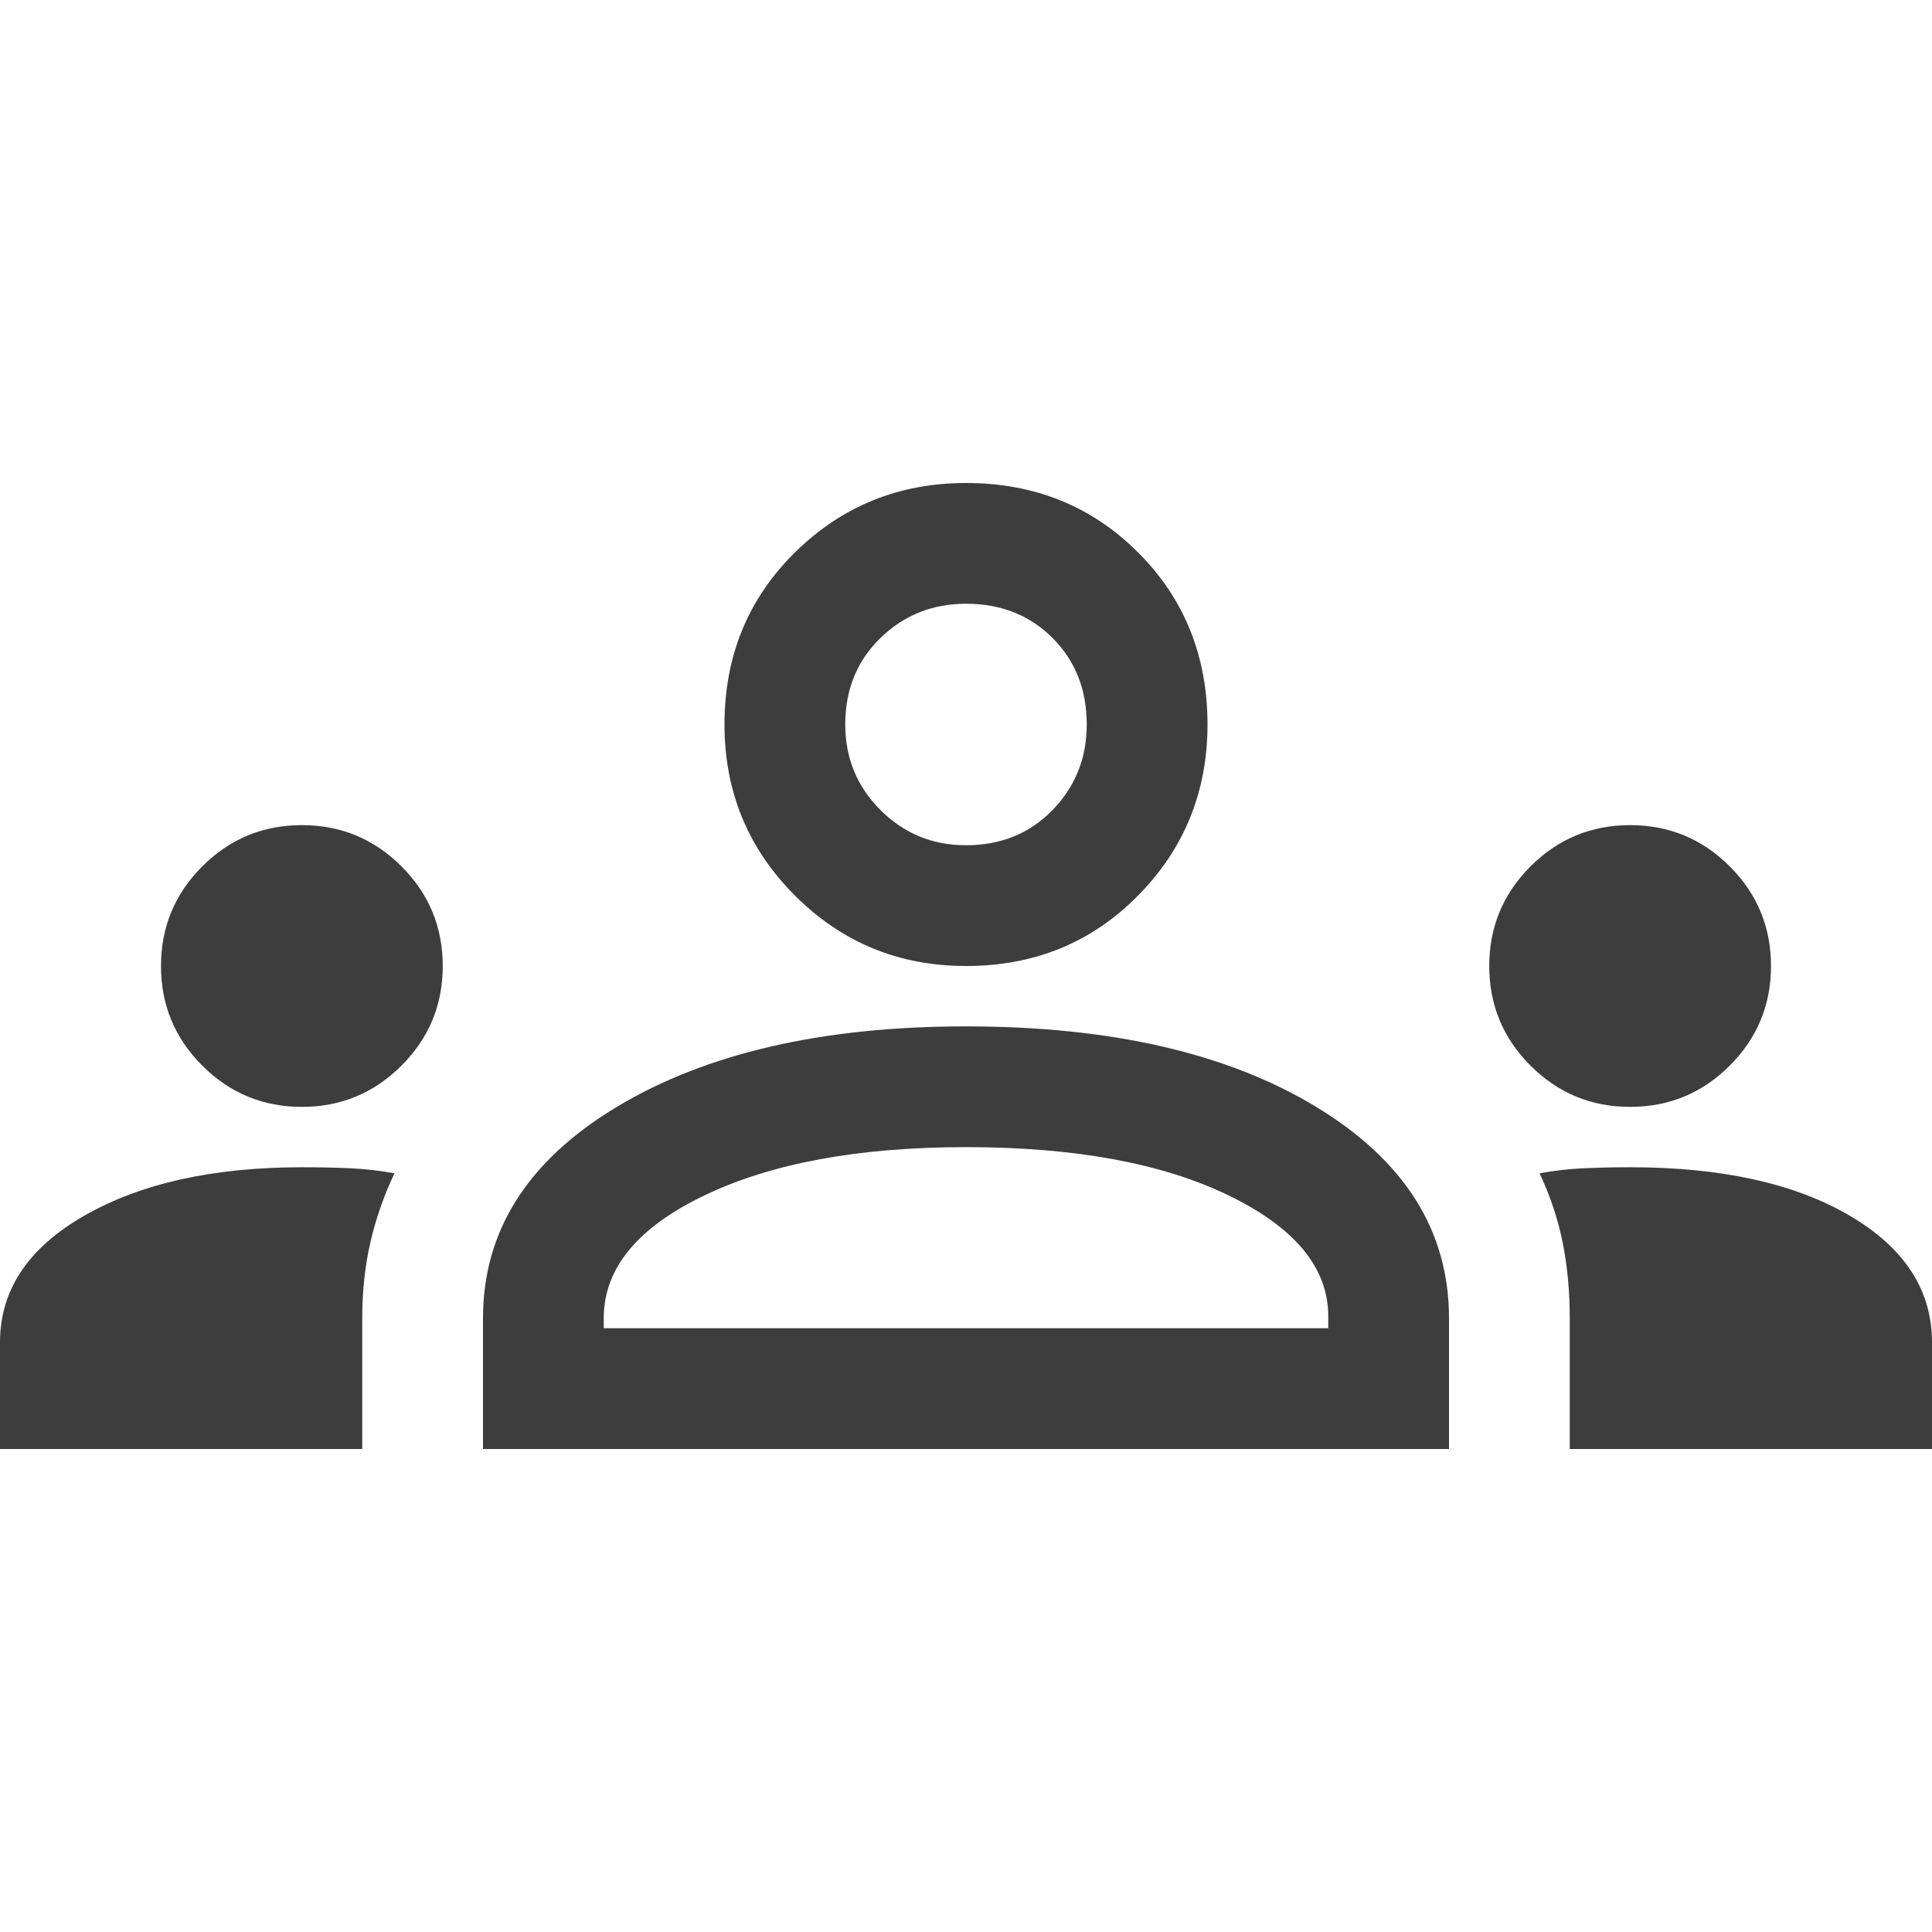
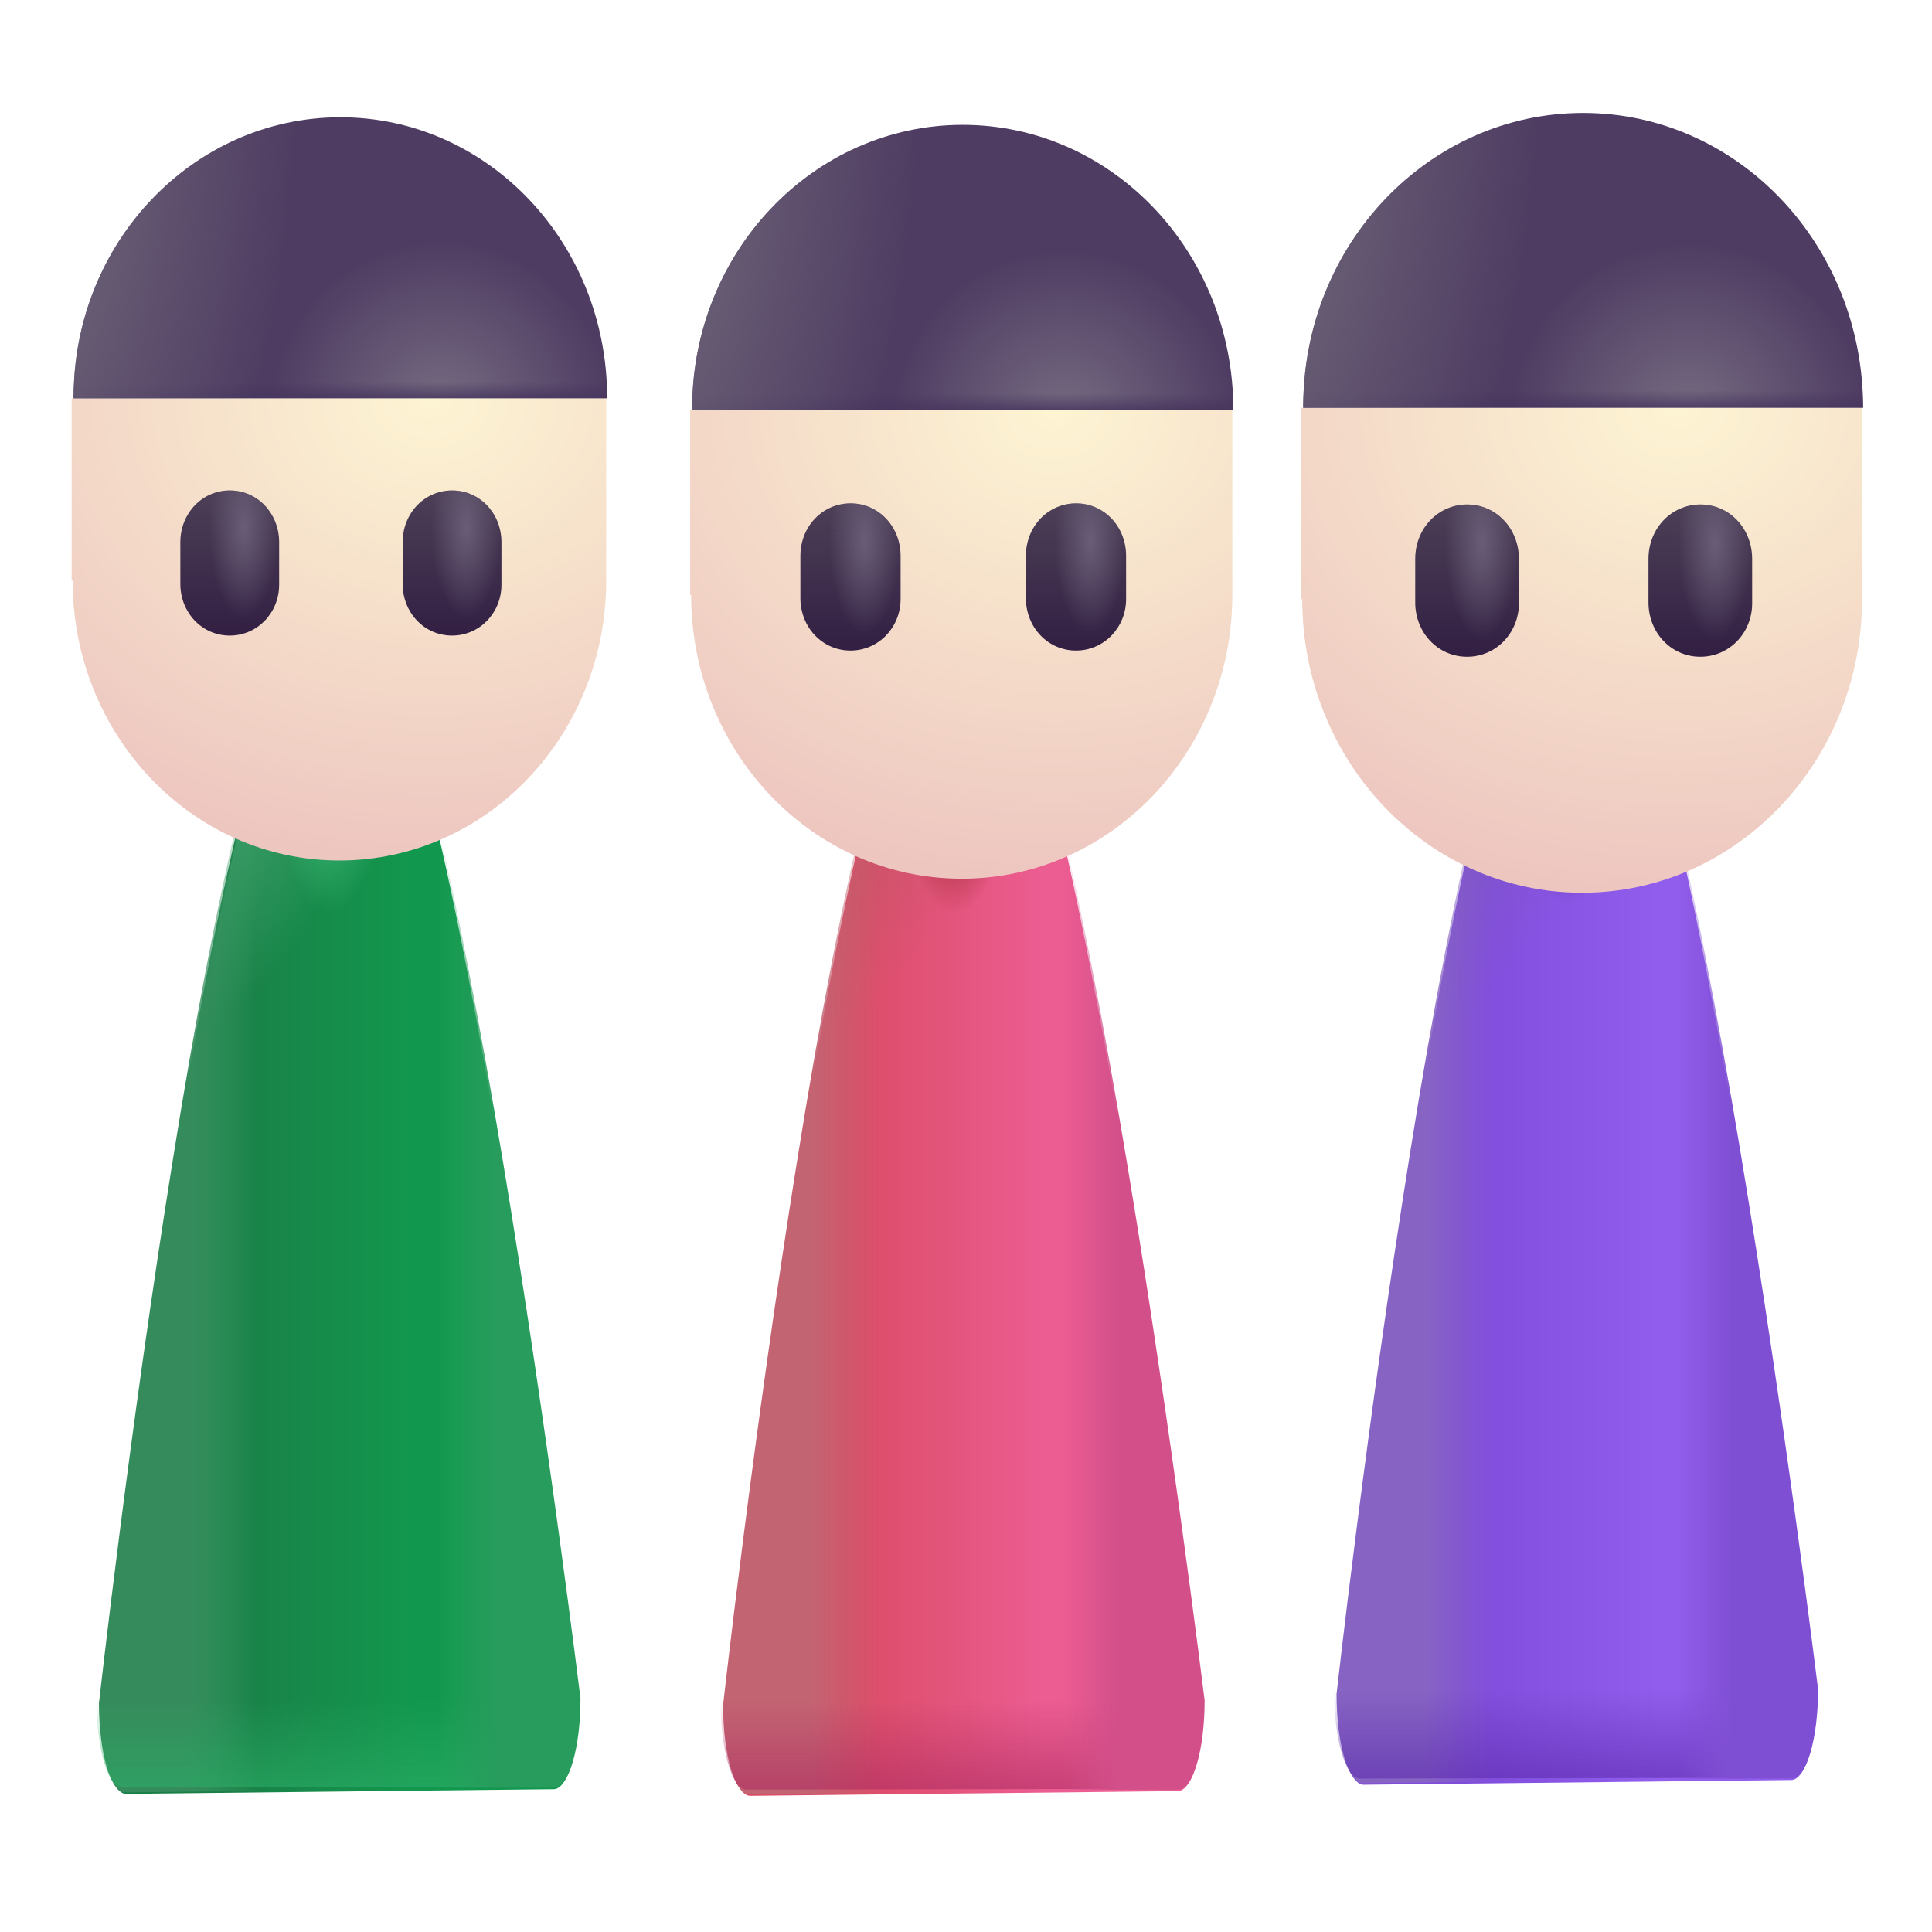
- <svg xmlns="http://www.w3.org/2000/svg" height="48" width="48" fill="#3D3D3D">
-   <path d="M0 36v-2.65q0-1.95 2.1-3.15T7.5 29q.65 0 1.2.025.55.025 1.1.125-.4.85-.6 1.725-.2.875-.2 1.875V36Zm12 0v-3.25q0-3.25 3.325-5.25t8.675-2q5.4 0 8.7 2 3.3 2 3.3 5.25V36Zm27 0v-3.25q0-1-.175-1.875t-.575-1.725q.55-.1 1.1-.125Q39.9 29 40.5 29q3.4 0 5.45 1.2Q48 31.4 48 33.35V36Zm-15-7.5q-4 0-6.5 1.2T15 32.75V33h18v-.3q0-1.8-2.475-3T24 28.5Zm-16.5-1q-1.45 0-2.475-1.025Q4 25.45 4 24q0-1.45 1.025-2.475Q6.05 20.5 7.5 20.5q1.45 0 2.475 1.025Q11 22.55 11 24q0 1.45-1.025 2.475Q8.95 27.5 7.5 27.5Zm33 0q-1.45 0-2.475-1.025Q37 25.45 37 24q0-1.45 1.025-2.475Q39.05 20.5 40.5 20.5q1.45 0 2.475 1.025Q44 22.55 44 24q0 1.45-1.025 2.475Q41.95 27.5 40.5 27.5ZM24 24q-2.5 0-4.25-1.75T18 18q0-2.55 1.75-4.275Q21.5 12 24 12q2.55 0 4.275 1.725Q30 15.45 30 18q0 2.5-1.725 4.25T24 24Zm0-9q-1.25 0-2.125.85T21 18q0 1.25.875 2.125T24 21q1.3 0 2.15-.875Q27 19.25 27 18q0-1.3-.85-2.15Q25.3 15 24 15Zm0 18Zm0-15Z" />
+ <svg xmlns="http://www.w3.org/2000/svg" width="100%" height="100%" viewBox="0 0 32 32" version="1.1" style="fill-rule:evenodd;clip-rule:evenodd;stroke-linejoin:round;stroke-miterlimit:2;">
+   <g transform="matrix(1,0,0,1,2.46797,-0.143789)">
+     <g transform="matrix(0.404933,0,0,1.39337,14.6393,-8.9348)">
+       <path d="M22.83,13.77L21.7,13.77C17.425,13.854 12.472,26.671 12.472,26.671C12.472,27.251 12.942,27.731 13.532,27.731L31.024,27.675C31.604,27.675 32.084,27.205 32.084,26.615C32.084,26.615 26.657,13.872 22.83,13.77Z" style="fill:url(#_Linear1);fill-rule:nonzero;" />
+       <path d="M22.83,13.77L21.7,13.77C17.715,13.686 12.472,26.662 12.472,26.662C12.472,27.242 12.942,27.722 13.532,27.722L31.048,27.629C31.628,27.629 32.108,27.159 32.108,26.569C32.108,26.569 26.287,13.854 22.83,13.77Z" style="fill:url(#_Radial2);fill-rule:nonzero;" />
+       <path d="M22.83,13.77L21.7,13.77C17.398,13.705 12.422,26.653 12.422,26.653C12.422,27.233 12.892,27.713 13.482,27.713L30.995,27.657C31.575,27.657 32.055,27.187 32.055,26.597C32.055,26.597 26.815,13.835 22.83,13.77Z" style="fill:url(#_Linear3);fill-rule:nonzero;" />
+       <path d="M22.83,13.77L21.7,13.77C18.85,13.77 16.54,16.08 16.54,18.93L16.54,26.69C16.54,27.27 17.01,27.75 17.6,27.75L26.93,27.75C27.51,27.75 27.99,27.28 27.99,26.69L27.99,18.93C27.99,16.08 25.68,13.77 22.83,13.77Z" style="fill:url(#_Radial4);fill-rule:nonzero;" />
+       <path d="M22.83,13.77L21.7,13.77C17.689,13.779 12.316,26.597 12.316,26.597C12.316,27.177 12.786,27.657 13.376,27.657L30.919,27.648C31.499,27.648 31.979,27.178 31.979,26.588C31.979,26.588 26.577,13.817 22.83,13.77Z" style="fill:url(#_Linear5);fill-rule:nonzero;" />
+       <path d="M22.83,13.77L21.7,13.77C17.636,13.789 12.422,26.606 12.422,26.606C12.422,27.186 12.892,27.666 13.482,27.666L31.059,27.657C31.639,27.657 32.119,27.187 32.119,26.597C32.119,26.597 26.762,13.854 22.83,13.77Z" style="fill:url(#_Linear6);fill-rule:nonzero;" />
+     </g>
+     <g transform="matrix(1.5443,0,0,1.62017,-12.2921,-5.76418)">
+       <g transform="matrix(1.1119,0,0,1.1119,-1.40926,-5.58414)">
+         <path d="M19.55,13.81C19.55,15.3 20.76,16.51 22.25,16.51C23.74,16.51 24.95,15.3 24.95,13.81L24.95,12.05L19.54,12.05L19.54,13.81L19.55,13.81Z" style="fill:url(#_Radial7);fill-rule:nonzero;" />
+       </g>
+       <g transform="matrix(1.1119,0,0,1.1119,-1.40926,-5.58414)">
+         <path d="M24.96,12.05C24.96,10.55 23.75,9.34 22.26,9.34C20.77,9.34 19.56,10.55 19.56,12.04L19.56,12.05L24.96,12.05Z" style="fill:url(#_Radial8);fill-rule:nonzero;" />
+       </g>
+       <g transform="matrix(1.1119,0,0,1.1119,-1.40926,-5.58414)">
+         <path d="M24.96,12.05C24.96,10.55 23.75,9.34 22.26,9.34C20.77,9.34 19.56,10.55 19.56,12.04L19.56,12.05L24.96,12.05Z" style="fill:url(#_Linear9);fill-rule:nonzero;" />
+       </g>
+       <g transform="matrix(1.1119,0,0,1.1119,-1.40926,-5.58414)">
+         <path d="M24.96,12.05C24.96,10.55 23.75,9.34 22.26,9.34C20.77,9.34 19.56,10.55 19.56,12.04L19.56,12.05L24.96,12.05Z" style="fill:url(#_Radial10);fill-rule:nonzero;" />
+       </g>
+       <g transform="matrix(1.1119,0,0,1.1119,-1.40926,-5.58414)">
+         <path d="M21.14,14.34C20.86,14.34 20.64,14.12 20.64,13.84L20.64,13.44C20.64,13.16 20.86,12.94 21.14,12.94C21.42,12.94 21.64,13.16 21.64,13.44L21.64,13.85C21.64,14.12 21.42,14.34 21.14,14.34Z" style="fill:url(#_Linear11);fill-rule:nonzero;" />
+       </g>
+       <g transform="matrix(1.1119,0,0,1.1119,-1.40926,-5.58414)">
+         <path d="M21.14,14.34C20.86,14.34 20.64,14.12 20.64,13.84L20.64,13.44C20.64,13.16 20.86,12.94 21.14,12.94C21.42,12.94 21.64,13.16 21.64,13.44L21.64,13.85C21.64,14.12 21.42,14.34 21.14,14.34Z" style="fill:url(#_Radial12);fill-rule:nonzero;" />
+       </g>
+       <g transform="matrix(1.1119,0,0,1.1119,-1.40926,-5.58414)">
+         <path d="M23.39,14.34C23.11,14.34 22.89,14.12 22.89,13.84L22.89,13.44C22.89,13.16 23.11,12.94 23.39,12.94C23.67,12.94 23.89,13.16 23.89,13.44L23.89,13.85C23.89,14.12 23.67,14.34 23.39,14.34Z" style="fill:url(#_Linear13);fill-rule:nonzero;" />
+       </g>
+       <g transform="matrix(1.1119,0,0,1.1119,-1.40926,-5.58414)">
+         <path d="M23.39,14.34C23.11,14.34 22.89,14.12 22.89,13.84L22.89,13.44C22.89,13.16 23.11,12.94 23.39,12.94C23.67,12.94 23.89,13.16 23.89,13.44L23.89,13.85C23.89,14.12 23.67,14.34 23.39,14.34Z" style="fill:url(#_Radial14);fill-rule:nonzero;" />
+       </g>
+     </g>
+   </g>
+   <g transform="matrix(1,0,0,1,-7.62616,0.0133513)">
+     <g transform="matrix(0.404933,0,0,1.39337,14.5725,-8.90807)">
+       <path d="M22.83,13.77L21.7,13.77C17.425,13.854 12.472,26.671 12.472,26.671C12.472,27.251 12.942,27.731 13.532,27.731L31.024,27.675C31.604,27.675 32.084,27.205 32.084,26.615C32.084,26.615 26.657,13.872 22.83,13.77Z" style="fill:url(#_Linear15);fill-rule:nonzero;" />
+       <path d="M22.83,13.77L21.7,13.77C17.715,13.686 12.472,26.662 12.472,26.662C12.472,27.242 12.942,27.722 13.532,27.722L31.048,27.629C31.628,27.629 32.108,27.159 32.108,26.569C32.108,26.569 26.287,13.854 22.83,13.77Z" style="fill:url(#_Radial16);fill-rule:nonzero;" />
+       <path d="M22.83,13.77L21.7,13.77C17.398,13.705 12.422,26.653 12.422,26.653C12.422,27.233 12.892,27.713 13.482,27.713L30.995,27.657C31.575,27.657 32.055,27.187 32.055,26.597C32.055,26.597 26.815,13.835 22.83,13.77Z" style="fill:url(#_Linear17);fill-rule:nonzero;" />
+       <path d="M22.83,13.77L21.7,13.77C18.85,13.77 16.54,16.08 16.54,18.93L16.54,26.69C16.54,27.27 17.01,27.75 17.6,27.75L26.93,27.75C27.51,27.75 27.99,27.28 27.99,26.69L27.99,18.93C27.99,16.08 25.68,13.77 22.83,13.77Z" style="fill:url(#_Radial18);fill-rule:nonzero;" />
+       <path d="M22.83,13.77L21.7,13.77C17.689,13.779 12.316,26.597 12.316,26.597C12.316,27.177 12.786,27.657 13.376,27.657L30.919,27.648C31.499,27.648 31.979,27.178 31.979,26.588C31.979,26.588 26.577,13.817 22.83,13.77Z" style="fill:url(#_Linear19);fill-rule:nonzero;" />
+       <path d="M22.83,13.77L21.7,13.77C17.636,13.789 12.422,26.606 12.422,26.606C12.422,27.186 12.892,27.666 13.482,27.666L31.059,27.657C31.639,27.657 32.119,27.187 32.119,26.597C32.119,26.597 26.762,13.854 22.83,13.77Z" style="fill:url(#_Linear20);fill-rule:nonzero;" />
+     </g>
+     <g transform="matrix(1.4929,0,0,1.56624,-11.2745,-5.46517)">
+       <g transform="matrix(1.1119,0,0,1.1119,-1.40926,-5.58414)">
+         <path d="M19.55,13.81C19.55,15.3 20.76,16.51 22.25,16.51C23.74,16.51 24.95,15.3 24.95,13.81L24.95,12.05L19.54,12.05L19.54,13.81L19.55,13.81Z" style="fill:url(#_Radial21);fill-rule:nonzero;" />
+       </g>
+       <g transform="matrix(1.1119,0,0,1.1119,-1.40926,-5.58414)">
+         <path d="M24.96,12.05C24.96,10.55 23.75,9.34 22.26,9.34C20.77,9.34 19.56,10.55 19.56,12.04L19.56,12.05L24.96,12.05Z" style="fill:url(#_Radial22);fill-rule:nonzero;" />
+       </g>
+       <g transform="matrix(1.1119,0,0,1.1119,-1.40926,-5.58414)">
+         <path d="M24.96,12.05C24.96,10.55 23.75,9.34 22.26,9.34C20.77,9.34 19.56,10.55 19.56,12.04L19.56,12.05L24.96,12.05Z" style="fill:url(#_Linear23);fill-rule:nonzero;" />
+       </g>
+       <g transform="matrix(1.1119,0,0,1.1119,-1.40926,-5.58414)">
+         <path d="M24.96,12.05C24.96,10.55 23.75,9.34 22.26,9.34C20.77,9.34 19.56,10.55 19.56,12.04L19.56,12.05L24.96,12.05Z" style="fill:url(#_Radial24);fill-rule:nonzero;" />
+       </g>
+       <g transform="matrix(1.1119,0,0,1.1119,-1.40926,-5.58414)">
+         <path d="M21.14,14.34C20.86,14.34 20.64,14.12 20.64,13.84L20.64,13.44C20.64,13.16 20.86,12.94 21.14,12.94C21.42,12.94 21.64,13.16 21.64,13.44L21.64,13.85C21.64,14.12 21.42,14.34 21.14,14.34Z" style="fill:url(#_Linear25);fill-rule:nonzero;" />
+       </g>
+       <g transform="matrix(1.1119,0,0,1.1119,-1.40926,-5.58414)">
+         <path d="M21.14,14.34C20.86,14.34 20.64,14.12 20.64,13.84L20.64,13.44C20.64,13.16 20.86,12.94 21.14,12.94C21.42,12.94 21.64,13.16 21.64,13.44L21.64,13.85C21.64,14.12 21.42,14.34 21.14,14.34Z" style="fill:url(#_Radial26);fill-rule:nonzero;" />
+       </g>
+       <g transform="matrix(1.1119,0,0,1.1119,-1.40926,-5.58414)">
+         <path d="M23.39,14.34C23.11,14.34 22.89,14.12 22.89,13.84L22.89,13.44C22.89,13.16 23.11,12.94 23.39,12.94C23.67,12.94 23.89,13.16 23.89,13.44L23.89,13.85C23.89,14.12 23.67,14.34 23.39,14.34Z" style="fill:url(#_Linear27);fill-rule:nonzero;" />
+       </g>
+       <g transform="matrix(1.1119,0,0,1.1119,-1.40926,-5.58414)">
+         <path d="M23.39,14.34C23.11,14.34 22.89,14.12 22.89,13.84L22.89,13.44C22.89,13.16 23.11,12.94 23.39,12.94C23.67,12.94 23.89,13.16 23.89,13.44L23.89,13.85C23.89,14.12 23.67,14.34 23.39,14.34Z" style="fill:url(#_Radial28);fill-rule:nonzero;" />
+       </g>
+     </g>
+   </g>
+   <g transform="matrix(1,0,0,1,-17.7902,-0.0319101)">
+     <g transform="matrix(0.404933,0,0,1.39337,14.3988,-8.89471)">
+       <path d="M22.83,13.77L21.7,13.77C17.425,13.854 12.472,26.671 12.472,26.671C12.472,27.251 12.942,27.731 13.532,27.731L31.024,27.675C31.604,27.675 32.084,27.205 32.084,26.615C32.084,26.615 26.657,13.872 22.83,13.77Z" style="fill:url(#_Linear29);fill-rule:nonzero;" />
+       <path d="M22.83,13.77L21.7,13.77C17.715,13.686 12.472,26.662 12.472,26.662C12.472,27.242 12.942,27.722 13.532,27.722L31.048,27.629C31.628,27.629 32.108,27.159 32.108,26.569C32.108,26.569 26.287,13.854 22.83,13.77Z" style="fill:url(#_Radial30);fill-rule:nonzero;" />
+       <path d="M22.83,13.77L21.7,13.77C17.398,13.705 12.422,26.653 12.422,26.653C12.422,27.233 12.892,27.713 13.482,27.713L30.995,27.657C31.575,27.657 32.055,27.187 32.055,26.597C32.055,26.597 26.815,13.835 22.83,13.77Z" style="fill:url(#_Linear31);fill-rule:nonzero;" />
+       <path d="M22.83,13.77L21.7,13.77C18.85,13.77 16.54,16.08 16.54,18.93L16.54,26.69C16.54,27.27 17.01,27.75 17.6,27.75L26.93,27.75C27.51,27.75 27.99,27.28 27.99,26.69L27.99,18.93C27.99,16.08 25.68,13.77 22.83,13.77Z" style="fill:url(#_Radial32);fill-rule:nonzero;" />
+       <path d="M22.83,13.77L21.7,13.77C17.689,13.779 12.316,26.597 12.316,26.597C12.316,27.177 12.786,27.657 13.376,27.657L30.919,27.648C31.499,27.648 31.979,27.178 31.979,26.588C31.979,26.588 26.577,13.817 22.83,13.77Z" style="fill:url(#_Linear33);fill-rule:nonzero;" />
+       <path d="M22.83,13.77L21.7,13.77C17.636,13.789 12.422,26.606 12.422,26.606C12.422,27.186 12.892,27.666 13.482,27.666L31.059,27.657C31.639,27.657 32.119,27.187 32.119,26.597C32.119,26.597 26.762,13.854 22.83,13.77Z" style="fill:url(#_Linear34);fill-rule:nonzero;" />
+     </g>
+     <g transform="matrix(1.47182,0,0,1.54413,-10.9264,-5.43917)">
+       <g transform="matrix(1.1119,0,0,1.1119,-1.40926,-5.58414)">
+         <path d="M19.55,13.81C19.55,15.3 20.76,16.51 22.25,16.51C23.74,16.51 24.95,15.3 24.95,13.81L24.95,12.05L19.54,12.05L19.54,13.81L19.55,13.81Z" style="fill:url(#_Radial35);fill-rule:nonzero;" />
+       </g>
+       <g transform="matrix(1.1119,0,0,1.1119,-1.40926,-5.58414)">
+         <path d="M24.96,12.05C24.96,10.55 23.75,9.34 22.26,9.34C20.77,9.34 19.56,10.55 19.56,12.04L19.56,12.05L24.96,12.05Z" style="fill:url(#_Radial36);fill-rule:nonzero;" />
+       </g>
+       <g transform="matrix(1.1119,0,0,1.1119,-1.40926,-5.58414)">
+         <path d="M24.96,12.05C24.96,10.55 23.75,9.34 22.26,9.34C20.77,9.34 19.56,10.55 19.56,12.04L19.56,12.05L24.96,12.05Z" style="fill:url(#_Linear37);fill-rule:nonzero;" />
+       </g>
+       <g transform="matrix(1.1119,0,0,1.1119,-1.40926,-5.58414)">
+         <path d="M24.96,12.05C24.96,10.55 23.75,9.34 22.26,9.34C20.77,9.34 19.56,10.55 19.56,12.04L19.56,12.05L24.96,12.05Z" style="fill:url(#_Radial38);fill-rule:nonzero;" />
+       </g>
+       <g transform="matrix(1.1119,0,0,1.1119,-1.40926,-5.58414)">
+         <path d="M21.14,14.34C20.86,14.34 20.64,14.12 20.64,13.84L20.64,13.44C20.64,13.16 20.86,12.94 21.14,12.94C21.42,12.94 21.64,13.16 21.64,13.44L21.64,13.85C21.64,14.12 21.42,14.34 21.14,14.34Z" style="fill:url(#_Linear39);fill-rule:nonzero;" />
+       </g>
+       <g transform="matrix(1.1119,0,0,1.1119,-1.40926,-5.58414)">
+         <path d="M21.14,14.34C20.86,14.34 20.64,14.12 20.64,13.84L20.64,13.44C20.64,13.16 20.86,12.94 21.14,12.94C21.42,12.94 21.64,13.16 21.64,13.44L21.64,13.85C21.64,14.12 21.42,14.34 21.14,14.34Z" style="fill:url(#_Radial40);fill-rule:nonzero;" />
+       </g>
+       <g transform="matrix(1.1119,0,0,1.1119,-1.40926,-5.58414)">
+         <path d="M23.39,14.34C23.11,14.34 22.89,14.12 22.89,13.84L22.89,13.44C22.89,13.16 23.11,12.94 23.39,12.94C23.67,12.94 23.89,13.16 23.89,13.44L23.89,13.85C23.89,14.12 23.67,14.34 23.39,14.34Z" style="fill:url(#_Linear41);fill-rule:nonzero;" />
+       </g>
+       <g transform="matrix(1.1119,0,0,1.1119,-1.40926,-5.58414)">
+         <path d="M23.39,14.34C23.11,14.34 22.89,14.12 22.89,13.84L22.89,13.44C22.89,13.16 23.11,12.94 23.39,12.94C23.67,12.94 23.89,13.16 23.89,13.44L23.89,13.85C23.89,14.12 23.67,14.34 23.39,14.34Z" style="fill:url(#_Radial42);fill-rule:nonzero;" />
+       </g>
+     </g>
+   </g>
+   <defs>
+     <linearGradient id="_Linear1" x1="0" y1="0" x2="1" y2="0" gradientUnits="userSpaceOnUse" gradientTransform="matrix(8,0,0,8,17.5968,24.9608)">
+       <stop offset="0" style="stop-color:rgb(128,76,219);stop-opacity:1" />
+       <stop offset="1" style="stop-color:rgb(145,93,236);stop-opacity:1" />
+     </linearGradient>
+     <radialGradient id="_Radial2" cx="0" cy="0" r="1" gradientUnits="userSpaceOnUse" gradientTransform="matrix(1.58178,4.03103,-7.49501,2.94105,18.5293,13.77)">
+       <stop offset="0" style="stop-color:rgb(123,89,181);stop-opacity:1" />
+       <stop offset="1" style="stop-color:rgb(123,89,181);stop-opacity:0" />
+     </radialGradient>
+     <linearGradient id="_Linear3" x1="0" y1="0" x2="1" y2="0" gradientUnits="userSpaceOnUse" gradientTransform="matrix(2.8064,0,0,2.8064,16.0291,23.873)">
+       <stop offset="0" style="stop-color:rgb(135,100,195);stop-opacity:1" />
+       <stop offset="1" style="stop-color:rgb(135,100,195);stop-opacity:0" />
+     </linearGradient>
+     <radialGradient id="_Radial4" cx="0" cy="0" r="1" gradientUnits="userSpaceOnUse" gradientTransform="matrix(-2.52836,1.27977,-1.2033,-2.37729,22.0066,14.5469)">
+       <stop offset="0" style="stop-color:rgb(94,49,171);stop-opacity:1" />
+       <stop offset="0.64" style="stop-color:rgb(94,49,171);stop-opacity:1" />
+       <stop offset="1" style="stop-color:rgb(94,49,171);stop-opacity:0" />
+     </radialGradient>
+     <linearGradient id="_Linear5" x1="0" y1="0" x2="1" y2="0" gradientUnits="userSpaceOnUse" gradientTransform="matrix(1.10984e-16,-1.8125,1.8125,1.10984e-16,22.6563,28.4063)">
+       <stop offset="0" style="stop-color:rgb(91,43,173);stop-opacity:1" />
+       <stop offset="1" style="stop-color:rgb(91,43,173);stop-opacity:0" />
+     </linearGradient>
+     <linearGradient id="_Linear6" x1="0" y1="0" x2="1" y2="0" gradientUnits="userSpaceOnUse" gradientTransform="matrix(-2.25,2.75546e-16,-2.75546e-16,-2.25,28.5938,24.3438)">
+       <stop offset="0" style="stop-color:rgb(127,79,211);stop-opacity:1" />
+       <stop offset="1" style="stop-color:rgb(127,79,211);stop-opacity:0" />
+     </linearGradient>
+     <radialGradient id="_Radial7" cx="0" cy="0" r="1" gradientUnits="userSpaceOnUse" gradientTransform="matrix(-1.70754e-15,4.46,-5.70418,-2.18388e-15,23.173,12.05)">
+       <stop offset="0" style="stop-color:rgb(253,244,211);stop-opacity:1" />
+       <stop offset="0.01" style="stop-color:rgb(253,244,211);stop-opacity:1" />
+       <stop offset="1" style="stop-color:rgb(237,198,192);stop-opacity:1" />
+     </radialGradient>
+     <radialGradient id="_Radial8" cx="0" cy="0" r="1" gradientUnits="userSpaceOnUse" gradientTransform="matrix(-6.22142e-16,-1.625,1.71385,-6.56159e-16,23.2784,12.1563)">
+       <stop offset="0" style="stop-color:rgb(118,108,130);stop-opacity:1" />
+       <stop offset="1" style="stop-color:rgb(79,60,98);stop-opacity:1" />
+     </radialGradient>
+     <linearGradient id="_Linear9" x1="0" y1="0" x2="1" y2="0" gradientUnits="userSpaceOnUse" gradientTransform="matrix(1.26812e-17,-0.2071,0.2071,1.26812e-17,22.8582,12.0977)">
+       <stop offset="0" style="stop-color:rgb(70,52,93);stop-opacity:1" />
+       <stop offset="1" style="stop-color:rgb(70,52,93);stop-opacity:0" />
+     </linearGradient>
+     <radialGradient id="_Radial10" cx="0" cy="0" r="1" gradientUnits="userSpaceOnUse" gradientTransform="matrix(2.5625,0.382496,-0.897986,6.01598,19.1251,10.3125)">
+       <stop offset="0" style="stop-color:rgb(112,104,122);stop-opacity:1" />
+       <stop offset="1" style="stop-color:rgb(112,104,122);stop-opacity:0" />
+     </radialGradient>
+     <linearGradient id="_Linear11" x1="0" y1="0" x2="1" y2="0" gradientUnits="userSpaceOnUse" gradientTransform="matrix(8.62396e-17,1.4084,-1.4084,8.62396e-17,21.1374,12.9355)">
+       <stop offset="0" style="stop-color:rgb(76,63,86);stop-opacity:1" />
+       <stop offset="0.01" style="stop-color:rgb(76,63,86);stop-opacity:1" />
+       <stop offset="1" style="stop-color:rgb(50,31,67);stop-opacity:1" />
+     </linearGradient>
+     <radialGradient id="_Radial12" cx="0" cy="0" r="1" gradientUnits="userSpaceOnUse" gradientTransform="matrix(-3.39384e-16,0.886451,-0.357204,-1.36758e-16,21.2816,13.2921)">
+       <stop offset="0" style="stop-color:rgb(105,93,119);stop-opacity:1" />
+       <stop offset="1" style="stop-color:rgb(105,93,119);stop-opacity:0" />
+     </radialGradient>
+     <linearGradient id="_Linear13" x1="0" y1="0" x2="1" y2="0" gradientUnits="userSpaceOnUse" gradientTransform="matrix(8.62396e-17,1.4084,-1.4084,8.62396e-17,23.3874,12.9355)">
+       <stop offset="0" style="stop-color:rgb(76,63,86);stop-opacity:1" />
+       <stop offset="0.01" style="stop-color:rgb(76,63,86);stop-opacity:1" />
+       <stop offset="1" style="stop-color:rgb(50,31,67);stop-opacity:1" />
+     </linearGradient>
+     <radialGradient id="_Radial14" cx="0" cy="0" r="1" gradientUnits="userSpaceOnUse" gradientTransform="matrix(-3.39384e-16,0.886451,-0.357204,-1.36758e-16,23.5316,13.2921)">
+       <stop offset="0" style="stop-color:rgb(105,93,119);stop-opacity:1" />
+       <stop offset="1" style="stop-color:rgb(105,93,119);stop-opacity:0" />
+     </radialGradient>
+     <linearGradient id="_Linear15" x1="0" y1="0" x2="1" y2="0" gradientUnits="userSpaceOnUse" gradientTransform="matrix(8,0,0,8,17.5968,24.9608)">
+       <stop offset="0" style="stop-color:rgb(219,76,102);stop-opacity:1" />
+       <stop offset="1" style="stop-color:rgb(236,93,146);stop-opacity:1" />
+     </linearGradient>
+     <radialGradient id="_Radial16" cx="0" cy="0" r="1" gradientUnits="userSpaceOnUse" gradientTransform="matrix(1.58178,4.03103,-7.49501,2.94105,18.5293,13.77)">
+       <stop offset="0" style="stop-color:rgb(181,89,101);stop-opacity:1" />
+       <stop offset="1" style="stop-color:rgb(181,89,101);stop-opacity:0" />
+     </radialGradient>
+     <linearGradient id="_Linear17" x1="0" y1="0" x2="1" y2="0" gradientUnits="userSpaceOnUse" gradientTransform="matrix(2.8064,0,0,2.8064,16.0291,23.873)">
+       <stop offset="0" style="stop-color:rgb(195,100,114);stop-opacity:1" />
+       <stop offset="1" style="stop-color:rgb(195,100,114);stop-opacity:0" />
+     </linearGradient>
+     <radialGradient id="_Radial18" cx="0" cy="0" r="1" gradientUnits="userSpaceOnUse" gradientTransform="matrix(-2.52836,1.27977,-1.2033,-2.37729,22.0066,14.5469)">
+       <stop offset="0" style="stop-color:rgb(171,49,64);stop-opacity:1" />
+       <stop offset="0.64" style="stop-color:rgb(171,49,64);stop-opacity:1" />
+       <stop offset="1" style="stop-color:rgb(171,49,64);stop-opacity:0" />
+     </radialGradient>
+     <linearGradient id="_Linear19" x1="0" y1="0" x2="1" y2="0" gradientUnits="userSpaceOnUse" gradientTransform="matrix(1.10984e-16,-1.8125,1.8125,1.10984e-16,22.6563,28.4063)">
+       <stop offset="0" style="stop-color:rgb(173,43,98);stop-opacity:1" />
+       <stop offset="1" style="stop-color:rgb(173,43,98);stop-opacity:0" />
+     </linearGradient>
+     <linearGradient id="_Linear20" x1="0" y1="0" x2="1" y2="0" gradientUnits="userSpaceOnUse" gradientTransform="matrix(-2.25,2.75546e-16,-2.75546e-16,-2.25,28.5938,24.3438)">
+       <stop offset="0" style="stop-color:rgb(211,79,138);stop-opacity:1" />
+       <stop offset="1" style="stop-color:rgb(211,79,138);stop-opacity:0" />
+     </linearGradient>
+     <radialGradient id="_Radial21" cx="0" cy="0" r="1" gradientUnits="userSpaceOnUse" gradientTransform="matrix(-1.70754e-15,4.46,-5.70418,-2.18388e-15,23.173,12.05)">
+       <stop offset="0" style="stop-color:rgb(253,244,211);stop-opacity:1" />
+       <stop offset="0.01" style="stop-color:rgb(253,244,211);stop-opacity:1" />
+       <stop offset="1" style="stop-color:rgb(237,198,192);stop-opacity:1" />
+     </radialGradient>
+     <radialGradient id="_Radial22" cx="0" cy="0" r="1" gradientUnits="userSpaceOnUse" gradientTransform="matrix(-6.22142e-16,-1.625,1.71385,-6.56159e-16,23.2784,12.1563)">
+       <stop offset="0" style="stop-color:rgb(118,108,130);stop-opacity:1" />
+       <stop offset="1" style="stop-color:rgb(79,60,98);stop-opacity:1" />
+     </radialGradient>
+     <linearGradient id="_Linear23" x1="0" y1="0" x2="1" y2="0" gradientUnits="userSpaceOnUse" gradientTransform="matrix(1.26812e-17,-0.2071,0.2071,1.26812e-17,22.8582,12.0977)">
+       <stop offset="0" style="stop-color:rgb(70,52,93);stop-opacity:1" />
+       <stop offset="1" style="stop-color:rgb(70,52,93);stop-opacity:0" />
+     </linearGradient>
+     <radialGradient id="_Radial24" cx="0" cy="0" r="1" gradientUnits="userSpaceOnUse" gradientTransform="matrix(2.5625,0.382496,-0.897986,6.01598,19.1251,10.3125)">
+       <stop offset="0" style="stop-color:rgb(112,104,122);stop-opacity:1" />
+       <stop offset="1" style="stop-color:rgb(112,104,122);stop-opacity:0" />
+     </radialGradient>
+     <linearGradient id="_Linear25" x1="0" y1="0" x2="1" y2="0" gradientUnits="userSpaceOnUse" gradientTransform="matrix(8.62396e-17,1.4084,-1.4084,8.62396e-17,21.1374,12.9355)">
+       <stop offset="0" style="stop-color:rgb(76,63,86);stop-opacity:1" />
+       <stop offset="0.01" style="stop-color:rgb(76,63,86);stop-opacity:1" />
+       <stop offset="1" style="stop-color:rgb(50,31,67);stop-opacity:1" />
+     </linearGradient>
+     <radialGradient id="_Radial26" cx="0" cy="0" r="1" gradientUnits="userSpaceOnUse" gradientTransform="matrix(-3.39384e-16,0.886451,-0.357204,-1.36758e-16,21.2816,13.2921)">
+       <stop offset="0" style="stop-color:rgb(105,93,119);stop-opacity:1" />
+       <stop offset="1" style="stop-color:rgb(105,93,119);stop-opacity:0" />
+     </radialGradient>
+     <linearGradient id="_Linear27" x1="0" y1="0" x2="1" y2="0" gradientUnits="userSpaceOnUse" gradientTransform="matrix(8.62396e-17,1.4084,-1.4084,8.62396e-17,23.3874,12.9355)">
+       <stop offset="0" style="stop-color:rgb(76,63,86);stop-opacity:1" />
+       <stop offset="0.01" style="stop-color:rgb(76,63,86);stop-opacity:1" />
+       <stop offset="1" style="stop-color:rgb(50,31,67);stop-opacity:1" />
+     </linearGradient>
+     <radialGradient id="_Radial28" cx="0" cy="0" r="1" gradientUnits="userSpaceOnUse" gradientTransform="matrix(-3.39384e-16,0.886451,-0.357204,-1.36758e-16,23.5316,13.2921)">
+       <stop offset="0" style="stop-color:rgb(105,93,119);stop-opacity:1" />
+       <stop offset="1" style="stop-color:rgb(105,93,119);stop-opacity:0" />
+     </radialGradient>
+     <linearGradient id="_Linear29" x1="0" y1="0" x2="1" y2="0" gradientUnits="userSpaceOnUse" gradientTransform="matrix(8,0,0,8,17.5968,24.9608)">
+       <stop offset="0" style="stop-color:rgb(26,127,71);stop-opacity:1" />
+       <stop offset="1" style="stop-color:rgb(18,152,78);stop-opacity:1" />
+     </linearGradient>
+     <radialGradient id="_Radial30" cx="0" cy="0" r="1" gradientUnits="userSpaceOnUse" gradientTransform="matrix(1.58178,4.03103,-7.49501,2.94105,18.5293,13.77)">
+       <stop offset="0" style="stop-color:rgb(89,181,130);stop-opacity:1" />
+       <stop offset="1" style="stop-color:rgb(89,181,130);stop-opacity:0" />
+     </radialGradient>
+     <linearGradient id="_Linear31" x1="0" y1="0" x2="1" y2="0" gradientUnits="userSpaceOnUse" gradientTransform="matrix(2.8064,0,0,2.8064,16.0291,23.873)">
+       <stop offset="0" style="stop-color:rgb(54,139,92);stop-opacity:1" />
+       <stop offset="1" style="stop-color:rgb(62,159,106);stop-opacity:0" />
+     </linearGradient>
+     <radialGradient id="_Radial32" cx="0" cy="0" r="1" gradientUnits="userSpaceOnUse" gradientTransform="matrix(-2.52836,1.27977,-1.2033,-2.37729,22.0066,14.5469)">
+       <stop offset="0" style="stop-color:rgb(49,171,104);stop-opacity:1" />
+       <stop offset="0.64" style="stop-color:rgb(49,171,104);stop-opacity:1" />
+       <stop offset="1" style="stop-color:rgb(49,171,104);stop-opacity:0" />
+     </radialGradient>
+     <linearGradient id="_Linear33" x1="0" y1="0" x2="1" y2="0" gradientUnits="userSpaceOnUse" gradientTransform="matrix(1.10984e-16,-1.8125,1.8125,1.10984e-16,22.6563,28.4063)">
+       <stop offset="0" style="stop-color:rgb(43,173,102);stop-opacity:1" />
+       <stop offset="1" style="stop-color:rgb(43,173,102);stop-opacity:0" />
+     </linearGradient>
+     <linearGradient id="_Linear34" x1="0" y1="0" x2="1" y2="0" gradientUnits="userSpaceOnUse" gradientTransform="matrix(-2.25,2.75546e-16,-2.75546e-16,-2.25,28.5938,24.3438)">
+       <stop offset="0" style="stop-color:rgb(39,156,92);stop-opacity:1" />
+       <stop offset="1" style="stop-color:rgb(41,162,95);stop-opacity:0" />
+     </linearGradient>
+     <radialGradient id="_Radial35" cx="0" cy="0" r="1" gradientUnits="userSpaceOnUse" gradientTransform="matrix(-1.70754e-15,4.46,-5.70418,-2.18388e-15,23.173,12.05)">
+       <stop offset="0" style="stop-color:rgb(253,244,211);stop-opacity:1" />
+       <stop offset="0.01" style="stop-color:rgb(253,244,211);stop-opacity:1" />
+       <stop offset="1" style="stop-color:rgb(237,198,192);stop-opacity:1" />
+     </radialGradient>
+     <radialGradient id="_Radial36" cx="0" cy="0" r="1" gradientUnits="userSpaceOnUse" gradientTransform="matrix(-6.22142e-16,-1.625,1.71385,-6.56159e-16,23.2784,12.1563)">
+       <stop offset="0" style="stop-color:rgb(118,108,130);stop-opacity:1" />
+       <stop offset="1" style="stop-color:rgb(79,60,98);stop-opacity:1" />
+     </radialGradient>
+     <linearGradient id="_Linear37" x1="0" y1="0" x2="1" y2="0" gradientUnits="userSpaceOnUse" gradientTransform="matrix(1.26812e-17,-0.2071,0.2071,1.26812e-17,22.8582,12.0977)">
+       <stop offset="0" style="stop-color:rgb(70,52,93);stop-opacity:1" />
+       <stop offset="1" style="stop-color:rgb(70,52,93);stop-opacity:0" />
+     </linearGradient>
+     <radialGradient id="_Radial38" cx="0" cy="0" r="1" gradientUnits="userSpaceOnUse" gradientTransform="matrix(2.5625,0.382496,-0.897986,6.01598,19.1251,10.3125)">
+       <stop offset="0" style="stop-color:rgb(112,104,122);stop-opacity:1" />
+       <stop offset="1" style="stop-color:rgb(112,104,122);stop-opacity:0" />
+     </radialGradient>
+     <linearGradient id="_Linear39" x1="0" y1="0" x2="1" y2="0" gradientUnits="userSpaceOnUse" gradientTransform="matrix(8.62396e-17,1.4084,-1.4084,8.62396e-17,21.1374,12.9355)">
+       <stop offset="0" style="stop-color:rgb(76,63,86);stop-opacity:1" />
+       <stop offset="0.01" style="stop-color:rgb(76,63,86);stop-opacity:1" />
+       <stop offset="1" style="stop-color:rgb(50,31,67);stop-opacity:1" />
+     </linearGradient>
+     <radialGradient id="_Radial40" cx="0" cy="0" r="1" gradientUnits="userSpaceOnUse" gradientTransform="matrix(-3.39384e-16,0.886451,-0.357204,-1.36758e-16,21.2816,13.2921)">
+       <stop offset="0" style="stop-color:rgb(105,93,119);stop-opacity:1" />
+       <stop offset="1" style="stop-color:rgb(105,93,119);stop-opacity:0" />
+     </radialGradient>
+     <linearGradient id="_Linear41" x1="0" y1="0" x2="1" y2="0" gradientUnits="userSpaceOnUse" gradientTransform="matrix(8.62396e-17,1.4084,-1.4084,8.62396e-17,23.3874,12.9355)">
+       <stop offset="0" style="stop-color:rgb(76,63,86);stop-opacity:1" />
+       <stop offset="0.01" style="stop-color:rgb(76,63,86);stop-opacity:1" />
+       <stop offset="1" style="stop-color:rgb(50,31,67);stop-opacity:1" />
+     </linearGradient>
+     <radialGradient id="_Radial42" cx="0" cy="0" r="1" gradientUnits="userSpaceOnUse" gradientTransform="matrix(-3.39384e-16,0.886451,-0.357204,-1.36758e-16,23.5316,13.2921)">
+       <stop offset="0" style="stop-color:rgb(105,93,119);stop-opacity:1" />
+       <stop offset="1" style="stop-color:rgb(105,93,119);stop-opacity:0" />
+     </radialGradient>
+   </defs>
</svg>
